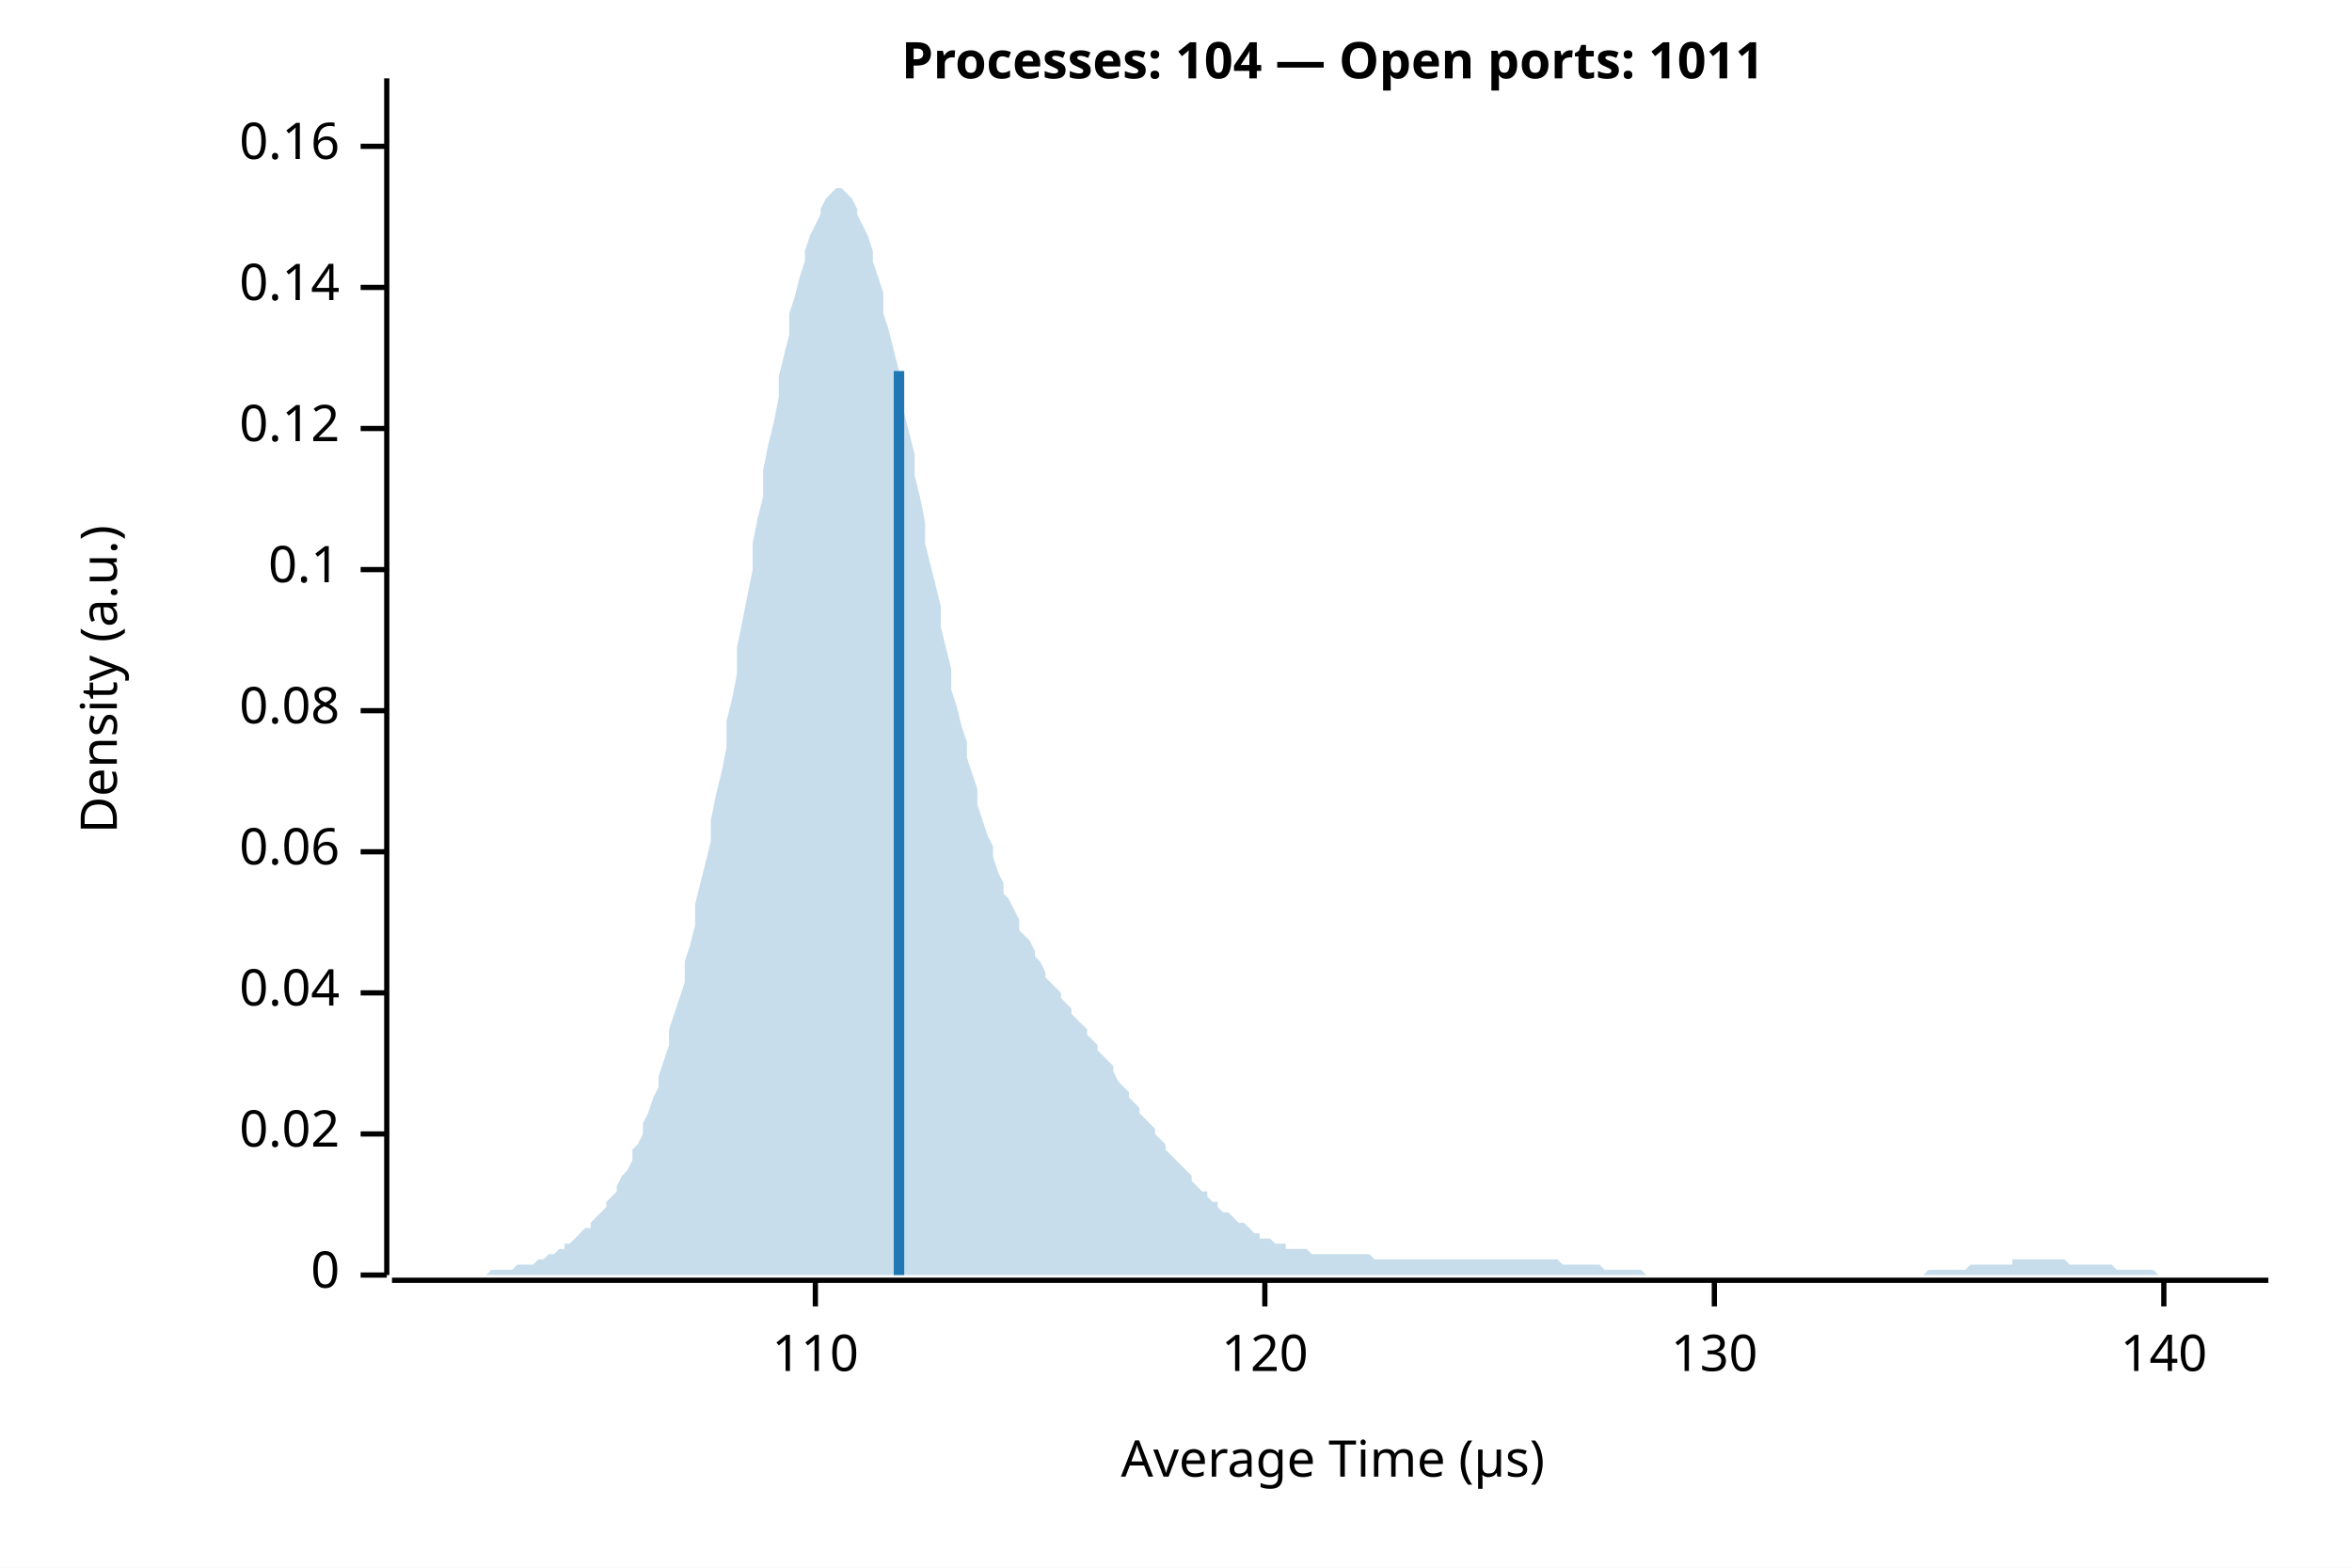
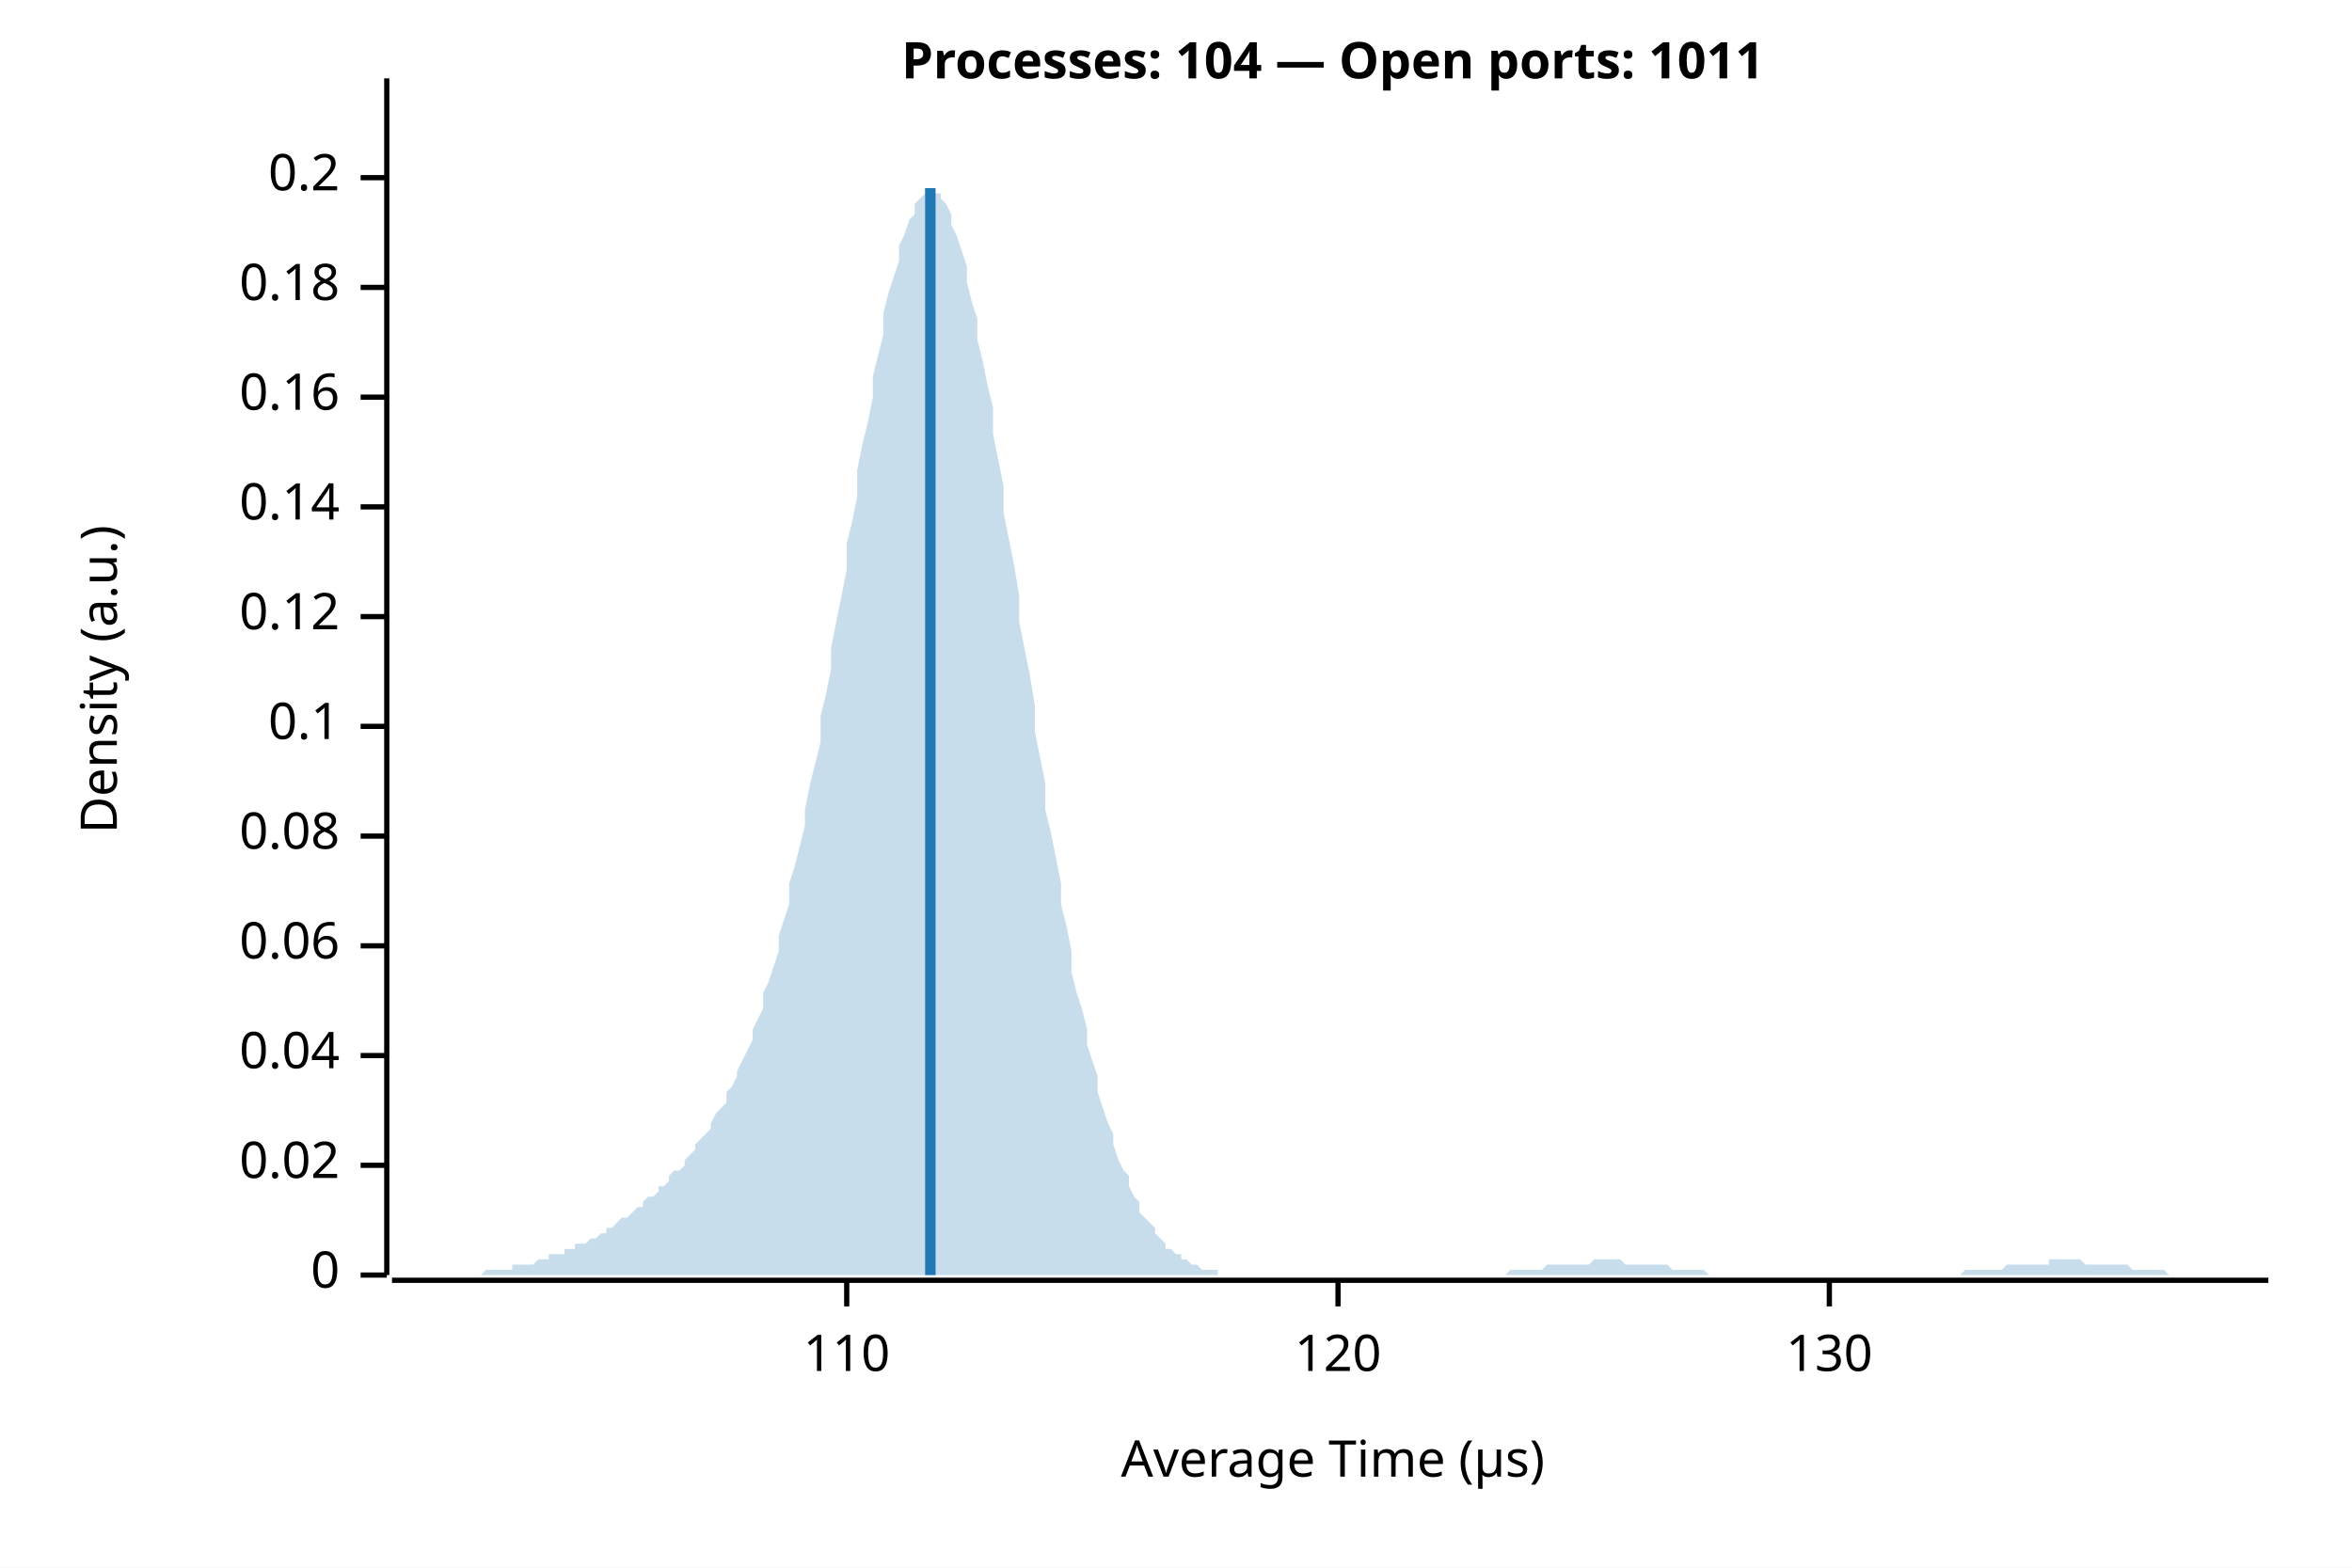
<svg xmlns="http://www.w3.org/2000/svg" width="450" height="300" viewBox="0 0 450 300">
  <rect width="100%" height="100%" fill="white" />
  <text x="255" y="15" font-weight="bold" text-anchor="middle" font-family="sans-serif" font-size="9.677" opacity="1" fill="#000000">Processes: 104 — Open ports: 1011</text>
  <text x="15" y="130" dy="0.76em" text-anchor="middle" font-family="sans-serif" font-size="9.677" opacity="1" fill="#000000" transform="rotate(270, 15, 130)">
Density (a.u.)
</text>
  <text x="255" y="285" dy="-0.5ex" text-anchor="middle" font-family="sans-serif" font-size="9.677" opacity="1" fill="#000000">
Average Time (µs)
</text>
  <polyline fill="none" opacity="1" stroke="#000000" stroke-width="1" points="74,15 74,244 " />
  <text x="65" y="244" dy="0.5ex" text-anchor="end" font-family="sans-serif" font-size="9.677" opacity="1" fill="#000000">
0
</text>
  <polyline fill="none" opacity="1" stroke="#000000" stroke-width="1" points="69,244 74,244 " />
-   <text x="65" y="217" dy="0.5ex" text-anchor="end" font-family="sans-serif" font-size="9.677" opacity="1" fill="#000000">
+   <text x="65" y="223" dy="0.5ex" text-anchor="end" font-family="sans-serif" font-size="9.677" opacity="1" fill="#000000">
0.02
</text>
-   <polyline fill="none" opacity="1" stroke="#000000" stroke-width="1" points="69,217 74,217 " />
-   <text x="65" y="190" dy="0.5ex" text-anchor="end" font-family="sans-serif" font-size="9.677" opacity="1" fill="#000000">
+   <polyline fill="none" opacity="1" stroke="#000000" stroke-width="1" points="69,223 74,223 " />
+   <text x="65" y="202" dy="0.5ex" text-anchor="end" font-family="sans-serif" font-size="9.677" opacity="1" fill="#000000">
0.04
</text>
-   <polyline fill="none" opacity="1" stroke="#000000" stroke-width="1" points="69,190 74,190 " />
-   <text x="65" y="163" dy="0.5ex" text-anchor="end" font-family="sans-serif" font-size="9.677" opacity="1" fill="#000000">
+   <polyline fill="none" opacity="1" stroke="#000000" stroke-width="1" points="69,202 74,202 " />
+   <text x="65" y="181" dy="0.5ex" text-anchor="end" font-family="sans-serif" font-size="9.677" opacity="1" fill="#000000">
0.06
</text>
-   <polyline fill="none" opacity="1" stroke="#000000" stroke-width="1" points="69,163 74,163 " />
-   <text x="65" y="136" dy="0.5ex" text-anchor="end" font-family="sans-serif" font-size="9.677" opacity="1" fill="#000000">
+   <polyline fill="none" opacity="1" stroke="#000000" stroke-width="1" points="69,181 74,181 " />
+   <text x="65" y="160" dy="0.5ex" text-anchor="end" font-family="sans-serif" font-size="9.677" opacity="1" fill="#000000">
0.08
</text>
-   <polyline fill="none" opacity="1" stroke="#000000" stroke-width="1" points="69,136 74,136 " />
-   <text x="65" y="109" dy="0.5ex" text-anchor="end" font-family="sans-serif" font-size="9.677" opacity="1" fill="#000000">
+   <polyline fill="none" opacity="1" stroke="#000000" stroke-width="1" points="69,160 74,160 " />
+   <text x="65" y="139" dy="0.5ex" text-anchor="end" font-family="sans-serif" font-size="9.677" opacity="1" fill="#000000">
0.1
</text>
-   <polyline fill="none" opacity="1" stroke="#000000" stroke-width="1" points="69,109 74,109 " />
-   <text x="65" y="82" dy="0.5ex" text-anchor="end" font-family="sans-serif" font-size="9.677" opacity="1" fill="#000000">
+   <polyline fill="none" opacity="1" stroke="#000000" stroke-width="1" points="69,139 74,139 " />
+   <text x="65" y="118" dy="0.5ex" text-anchor="end" font-family="sans-serif" font-size="9.677" opacity="1" fill="#000000">
0.12
</text>
-   <polyline fill="none" opacity="1" stroke="#000000" stroke-width="1" points="69,82 74,82 " />
-   <text x="65" y="55" dy="0.5ex" text-anchor="end" font-family="sans-serif" font-size="9.677" opacity="1" fill="#000000">
+   <polyline fill="none" opacity="1" stroke="#000000" stroke-width="1" points="69,118 74,118 " />
+   <text x="65" y="97" dy="0.5ex" text-anchor="end" font-family="sans-serif" font-size="9.677" opacity="1" fill="#000000">
0.14
</text>
-   <polyline fill="none" opacity="1" stroke="#000000" stroke-width="1" points="69,55 74,55 " />
-   <text x="65" y="28" dy="0.5ex" text-anchor="end" font-family="sans-serif" font-size="9.677" opacity="1" fill="#000000">
+   <polyline fill="none" opacity="1" stroke="#000000" stroke-width="1" points="69,97 74,97 " />
+   <text x="65" y="76" dy="0.5ex" text-anchor="end" font-family="sans-serif" font-size="9.677" opacity="1" fill="#000000">
0.16
</text>
-   <polyline fill="none" opacity="1" stroke="#000000" stroke-width="1" points="69,28 74,28 " />
+   <polyline fill="none" opacity="1" stroke="#000000" stroke-width="1" points="69,76 74,76 " />
+   <text x="65" y="55" dy="0.5ex" text-anchor="end" font-family="sans-serif" font-size="9.677" opacity="1" fill="#000000">
+ 0.18
+ </text>
+   <polyline fill="none" opacity="1" stroke="#000000" stroke-width="1" points="69,55 74,55 " />
+   <text x="65" y="34" dy="0.5ex" text-anchor="end" font-family="sans-serif" font-size="9.677" opacity="1" fill="#000000">
+ 0.2
+ </text>
+   <polyline fill="none" opacity="1" stroke="#000000" stroke-width="1" points="69,34 74,34 " />
  <polyline fill="none" opacity="1" stroke="#000000" stroke-width="1" points="75,245 434,245 " />
-   <text x="156" y="255" dy="0.76em" text-anchor="middle" font-family="sans-serif" font-size="9.677" opacity="1" fill="#000000">
+   <text x="162" y="255" dy="0.76em" text-anchor="middle" font-family="sans-serif" font-size="9.677" opacity="1" fill="#000000">
110
</text>
-   <polyline fill="none" opacity="1" stroke="#000000" stroke-width="1" points="156,245 156,250 " />
-   <text x="242" y="255" dy="0.76em" text-anchor="middle" font-family="sans-serif" font-size="9.677" opacity="1" fill="#000000">
+   <polyline fill="none" opacity="1" stroke="#000000" stroke-width="1" points="162,245 162,250 " />
+   <text x="256" y="255" dy="0.76em" text-anchor="middle" font-family="sans-serif" font-size="9.677" opacity="1" fill="#000000">
120
</text>
-   <polyline fill="none" opacity="1" stroke="#000000" stroke-width="1" points="242,245 242,250 " />
-   <text x="328" y="255" dy="0.76em" text-anchor="middle" font-family="sans-serif" font-size="9.677" opacity="1" fill="#000000">
+   <polyline fill="none" opacity="1" stroke="#000000" stroke-width="1" points="256,245 256,250 " />
+   <text x="350" y="255" dy="0.76em" text-anchor="middle" font-family="sans-serif" font-size="9.677" opacity="1" fill="#000000">
130
</text>
-   <polyline fill="none" opacity="1" stroke="#000000" stroke-width="1" points="328,245 328,250 " />
-   <text x="414" y="255" dy="0.76em" text-anchor="middle" font-family="sans-serif" font-size="9.677" opacity="1" fill="#000000">
- 140
- </text>
-   <polyline fill="none" opacity="1" stroke="#000000" stroke-width="1" points="414,245 414,250 " />
-   <polygon opacity="0.25" fill="#1F78B4" points="75,244 75,244 76,244 77,244 77,244 78,244 79,244 80,244 80,244 81,244 82,244 82,244 83,244 84,244 85,244 85,244 86,244 87,244 87,244 88,244 89,244 90,244 90,244 91,244 92,244 92,244 93,244 94,243 95,243 95,243 96,243 97,243 98,243 98,243 99,242 100,242 100,242 101,242 102,242 103,241 103,241 104,241 105,240 105,240 106,240 107,239 108,239 108,238 109,238 110,237 110,237 111,236 112,235 113,235 113,234 114,233 115,232 116,231 116,230 117,229 118,228 118,227 119,225 120,224 121,222 121,220 122,219 123,217 123,215 124,213 125,210 126,208 126,206 127,203 128,200 128,197 129,194 130,191 131,188 131,184 132,181 133,177 133,173 134,169 135,165 136,161 136,157 137,152 138,148 139,143 139,138 140,134 141,129 141,124 142,119 143,114 144,109 144,104 145,99 146,95 146,90 147,85 148,81 149,76 149,72 150,68 151,64 151,60 152,57 153,53 154,50 154,48 155,45 156,43 157,41 157,40 158,38 159,37 159,37 160,36 161,36 162,37 162,37 163,38 164,40 164,41 165,43 166,45 167,48 167,50 168,53 169,56 169,60 170,63 171,67 172,71 172,75 173,79 174,83 175,87 175,91 176,95 177,100 177,104 178,108 179,112 180,116 180,120 181,124 182,128 182,132 183,135 184,139 185,142 185,145 186,148 187,151 187,154 188,157 189,160 190,162 190,164 191,167 192,169 192,171 193,172 194,174 195,176 195,178 196,179 197,180 198,182 198,183 199,184 200,186 200,187 201,188 202,189 203,190 203,191 204,192 205,193 205,194 206,195 207,196 208,197 208,198 209,199 210,200 210,201 211,202 212,203 213,204 213,205 214,207 215,208 216,209 216,210 217,211 218,212 218,213 219,214 220,215 221,216 221,217 222,218 223,219 223,220 224,221 225,222 226,223 226,223 227,224 228,225 228,226 229,227 230,228 231,228 231,229 232,230 233,230 233,231 234,232 235,232 236,233 236,233 237,234 238,234 239,235 239,235 240,236 241,236 241,237 242,237 243,237 244,238 244,238 245,238 246,238 246,239 247,239 248,239 249,239 249,239 250,239 251,240 251,240 252,240 253,240 254,240 254,240 255,240 256,240 257,240 257,240 258,240 259,240 259,240 260,240 261,240 262,240 262,240 263,241 264,241 264,241 265,241 266,241 267,241 267,241 268,241 269,241 269,241 270,241 271,241 272,241 272,241 273,241 274,241 275,241 275,241 276,241 277,241 277,241 278,241 279,241 280,241 280,241 281,241 282,241 282,241 283,241 284,241 285,241 285,241 286,241 287,241 287,241 288,241 289,241 290,241 290,241 291,241 292,241 292,241 293,241 294,241 295,241 295,241 296,241 297,241 298,241 298,241 299,242 300,242 300,242 301,242 302,242 303,242 303,242 304,242 305,242 305,242 306,242 307,243 308,243 308,243 309,243 310,243 310,243 311,243 312,243 313,243 313,243 314,243 315,244 316,244 316,244 317,244 318,244 318,244 319,244 320,244 321,244 321,244 322,244 323,244 323,244 324,244 325,244 326,244 326,244 327,244 328,244 328,244 329,244 330,244 331,244 331,244 332,244 333,244 333,244 334,244 335,244 336,244 336,244 337,244 338,244 339,244 339,244 340,244 341,244 341,244 342,244 343,244 344,244 344,244 345,244 346,244 346,244 347,244 348,244 349,244 349,244 350,244 351,244 351,244 352,244 353,244 354,244 354,244 355,244 356,244 357,244 357,244 358,244 359,244 359,244 360,244 361,244 362,244 362,244 363,244 364,244 364,244 365,244 366,244 367,244 367,244 368,244 369,243 369,243 370,243 371,243 372,243 372,243 373,243 374,243 375,243 375,243 376,243 377,242 377,242 378,242 379,242 380,242 380,242 381,242 382,242 382,242 383,242 384,242 385,242 385,241 386,241 387,241 387,241 388,241 389,241 390,241 390,241 391,241 392,241 392,241 393,241 394,241 395,241 395,241 396,242 397,242 398,242 398,242 399,242 400,242 400,242 401,242 402,242 403,242 403,242 404,242 405,243 405,243 406,243 407,243 408,243 408,243 409,243 410,243 410,243 411,243 412,243 413,244 413,244 414,244 415,244 416,244 416,244 417,244 418,244 418,244 419,244 420,244 421,244 421,244 422,244 423,244 423,244 424,244 425,244 426,244 426,244 427,244 428,244 428,244 429,244 430,244 431,244 431,244 432,244 433,244 434,244 434,244 75,244 " />
-   <polyline fill="none" opacity="1" stroke="#1F78B4" stroke-width="2" points="172,244 172,71 " />
+   <polyline fill="none" opacity="1" stroke="#000000" stroke-width="1" points="350,245 350,250 " />
+   <polygon opacity="0.25" fill="#1F78B4" points="75,244 75,244 76,244 77,244 77,244 78,244 79,244 80,244 80,244 81,244 82,244 82,244 83,244 84,244 85,244 85,244 86,244 87,244 87,244 88,244 89,244 90,244 90,244 91,244 92,244 92,244 93,243 94,243 95,243 95,243 96,243 97,243 98,243 98,242 99,242 100,242 100,242 101,242 102,242 103,241 103,241 104,241 105,241 105,240 106,240 107,240 108,240 108,239 109,239 110,239 110,238 111,238 112,238 113,237 113,237 114,237 115,236 116,236 116,235 117,235 118,234 118,234 119,233 120,233 121,232 121,232 122,231 123,231 123,230 124,229 125,229 126,228 126,227 127,227 128,226 128,225 129,224 130,224 131,223 131,222 132,221 133,220 133,219 134,218 135,217 136,216 136,215 137,213 138,212 139,211 139,209 140,208 141,206 141,205 142,203 143,201 144,199 144,197 145,195 146,193 146,190 147,188 148,185 149,182 149,179 150,176 151,173 151,169 152,166 153,162 154,158 154,155 155,150 156,146 157,142 157,137 158,133 159,128 159,124 160,119 161,114 162,109 162,104 163,100 164,95 164,90 165,85 166,81 167,76 167,72 168,68 169,64 169,60 170,56 171,53 172,50 172,47 173,45 174,42 175,41 175,39 176,38 177,37 177,36 178,36 179,37 180,37 180,38 181,39 182,41 182,43 183,45 184,48 185,51 185,54 186,58 187,61 187,65 188,69 189,74 190,78 190,83 191,88 192,93 192,98 193,103 194,108 195,114 195,119 196,124 197,129 198,135 198,140 199,145 200,150 200,155 201,159 202,164 203,169 203,173 204,177 205,182 205,186 206,190 207,193 208,197 208,200 209,203 210,206 210,209 211,212 212,215 213,217 213,219 214,222 215,224 216,225 216,227 217,229 218,230 218,232 219,233 220,234 221,235 221,236 222,237 223,238 223,239 224,239 225,240 226,240 226,241 227,241 228,242 228,242 229,242 230,243 231,243 231,243 232,243 233,243 233,244 234,244 235,244 236,244 236,244 237,244 238,244 239,244 239,244 240,244 241,244 241,244 242,244 243,244 244,244 244,244 245,244 246,244 246,244 247,244 248,244 249,244 249,244 250,244 251,244 251,244 252,244 253,244 254,244 254,244 255,244 256,244 257,244 257,244 258,244 259,244 259,244 260,244 261,244 262,244 262,244 263,244 264,244 264,244 265,244 266,244 267,244 267,244 268,244 269,244 269,244 270,244 271,244 272,244 272,244 273,244 274,244 275,244 275,244 276,244 277,244 277,244 278,244 279,244 280,244 280,244 281,244 282,244 282,244 283,244 284,244 285,244 285,244 286,244 287,244 287,244 288,244 289,243 290,243 290,243 291,243 292,243 292,243 293,243 294,243 295,243 295,243 296,242 297,242 298,242 298,242 299,242 300,242 300,242 301,242 302,242 303,242 303,242 304,242 305,241 305,241 306,241 307,241 308,241 308,241 309,241 310,241 310,241 311,242 312,242 313,242 313,242 314,242 315,242 316,242 316,242 317,242 318,242 318,242 319,242 320,243 321,243 321,243 322,243 323,243 323,243 324,243 325,243 326,243 326,243 327,244 328,244 328,244 329,244 330,244 331,244 331,244 332,244 333,244 333,244 334,244 335,244 336,244 336,244 337,244 338,244 339,244 339,244 340,244 341,244 341,244 342,244 343,244 344,244 344,244 345,244 346,244 346,244 347,244 348,244 349,244 349,244 350,244 351,244 351,244 352,244 353,244 354,244 354,244 355,244 356,244 357,244 357,244 358,244 359,244 359,244 360,244 361,244 362,244 362,244 363,244 364,244 364,244 365,244 366,244 367,244 367,244 368,244 369,244 369,244 370,244 371,244 372,244 372,244 373,244 374,244 375,244 375,244 376,243 377,243 377,243 378,243 379,243 380,243 380,243 381,243 382,243 382,243 383,243 384,242 385,242 385,242 386,242 387,242 387,242 388,242 389,242 390,242 390,242 391,242 392,242 392,241 393,241 394,241 395,241 395,241 396,241 397,241 398,241 398,241 399,242 400,242 400,242 401,242 402,242 403,242 403,242 404,242 405,242 405,242 406,242 407,242 408,243 408,243 409,243 410,243 410,243 411,243 412,243 413,243 413,243 414,243 415,244 416,244 416,244 417,244 418,244 418,244 419,244 420,244 421,244 421,244 422,244 423,244 423,244 424,244 425,244 426,244 426,244 427,244 428,244 428,244 429,244 430,244 431,244 431,244 432,244 433,244 434,244 434,244 75,244 " />
+   <polyline fill="none" opacity="1" stroke="#1F78B4" stroke-width="2" points="178,244 178,36 " />
</svg>
